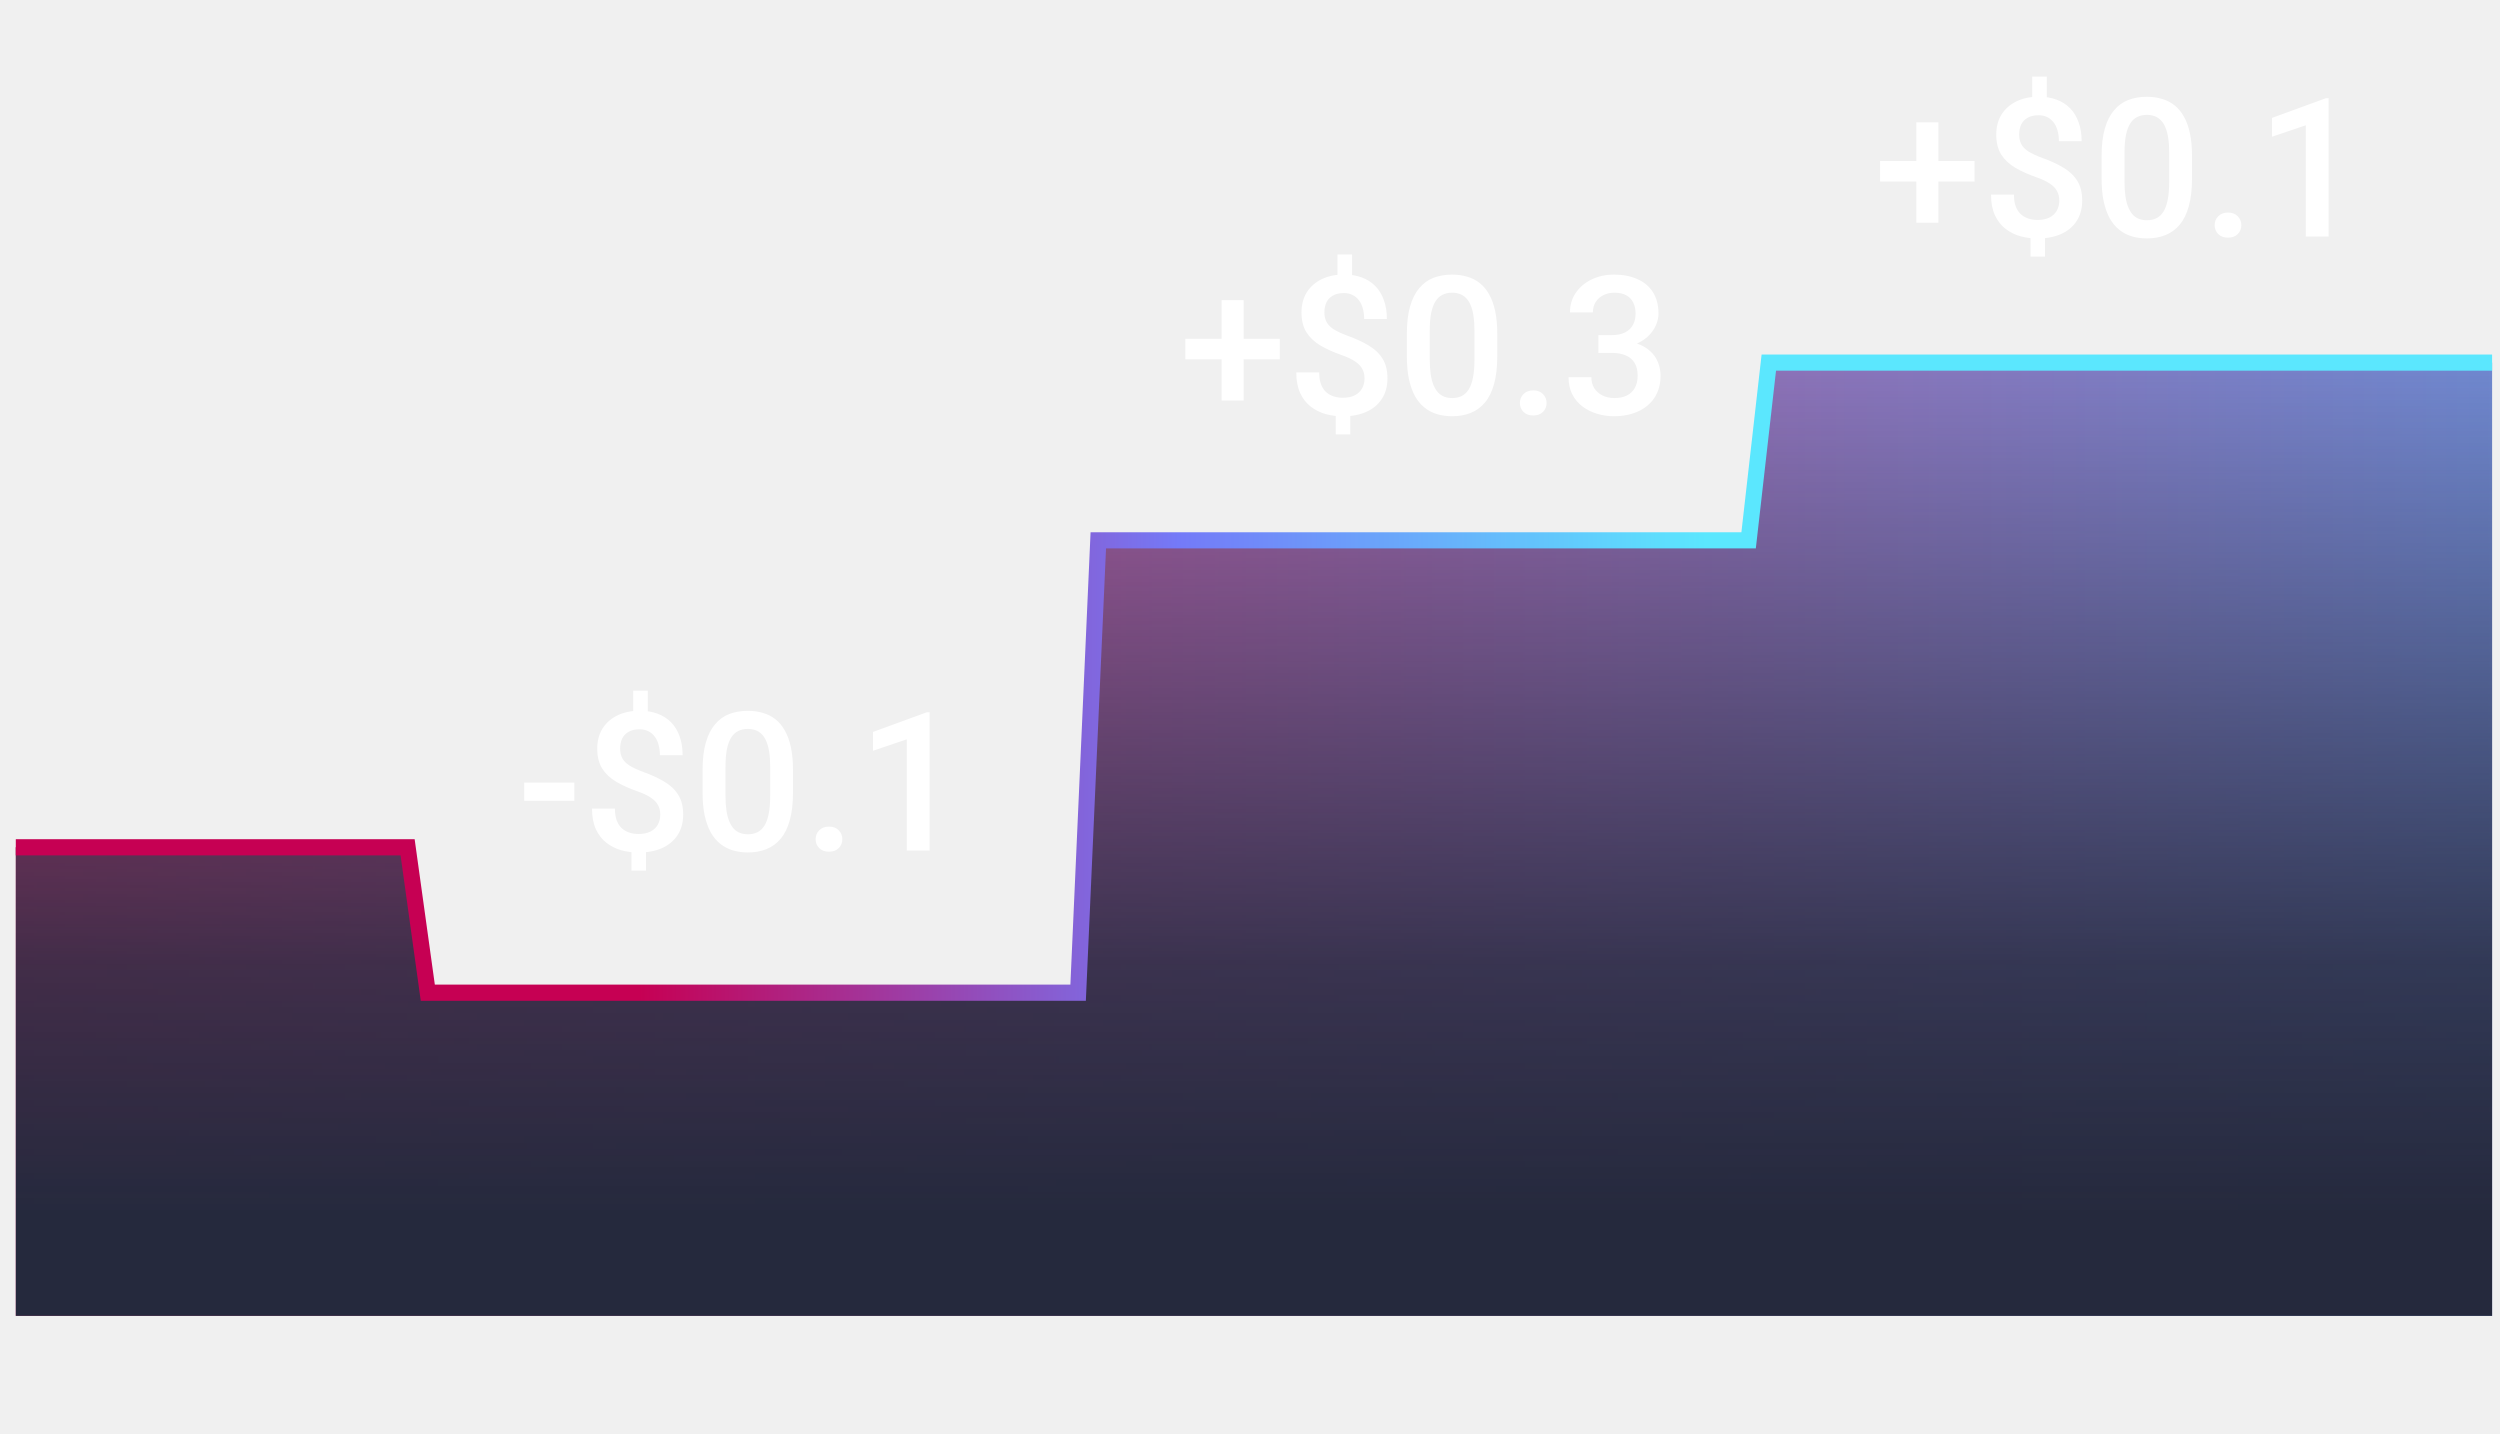
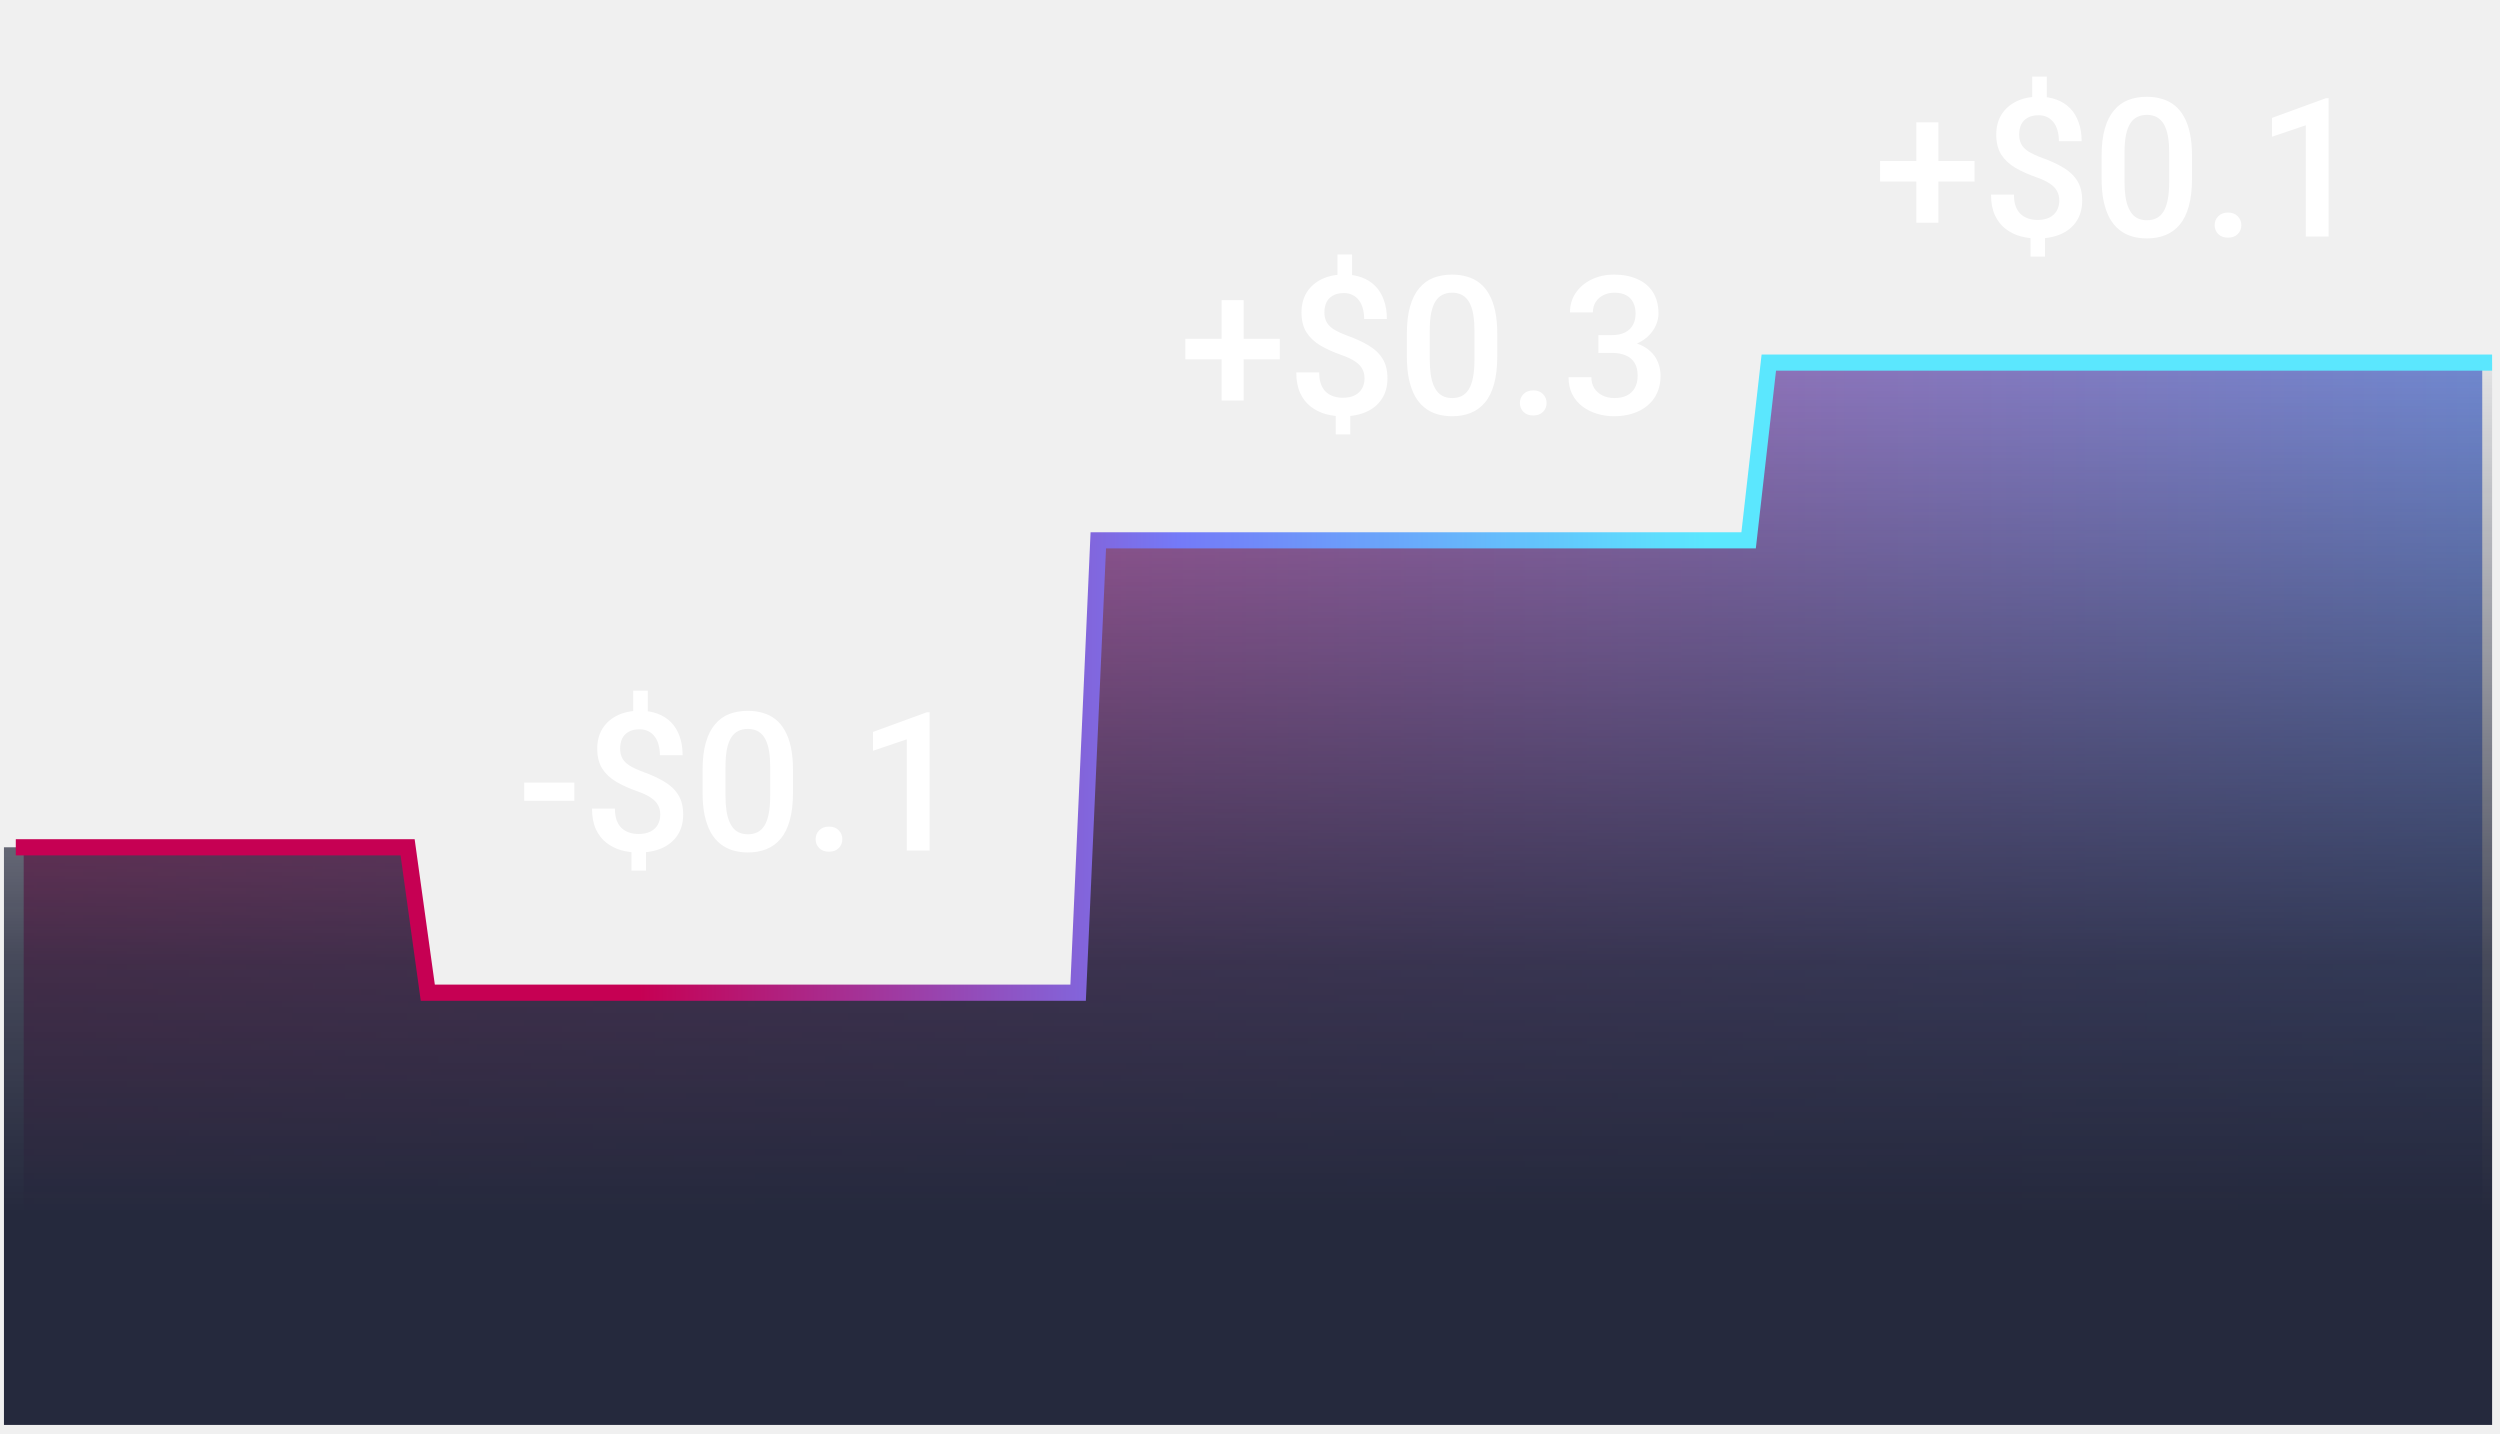
<svg xmlns="http://www.w3.org/2000/svg" width="211" height="121" viewBox="0 0 211 121" fill="none">
  <g clip-path="url(#clip0_22_2832)">
-     <path d="M90.993 83.785H36.106L34.402 71.512H1.333V111.057H211.333V30.603H185.083H149.288L147.583 45.603H92.697L90.993 83.785Z" fill="url(#paint0_linear_22_2832)" />
-     <path d="M90.993 83.785H36.106L34.402 71.512H1.333V111.057H211.333V30.603H185.083H149.288L147.583 45.603H92.697L90.993 83.785Z" fill="url(#paint1_linear_22_2832)" />
+     <path d="M90.993 83.785H36.106L34.402 71.512H2V102.5H209.5V30.603H185.083H149.288L147.583 45.603H92.697L90.993 83.785Z" fill="url(#paint0_linear_22_2832)" />
+     <path d="M90.993 83.785H36.106L34.402 71.512H-18.666V136H221.333V30.603H185.083H149.288L147.583 45.603H92.697L90.993 83.785Z" fill="url(#paint1_linear_22_2832)" />
    <path d="M1.333 71.512H34.402L36.106 83.785H90.993L92.697 45.603H147.583L149.288 30.603H185.083H211.333" stroke="url(#paint2_linear_22_2832)" stroke-width="1.364" />
    <path d="M48.472 66.05V67.585H44.245V66.05H48.472ZM54.672 58.292V60.681H53.442V58.292H54.672ZM54.52 71.34V73.481H53.298V71.34H54.52ZM55.727 68.759C55.727 68.45 55.663 68.181 55.535 67.952C55.413 67.718 55.21 67.507 54.928 67.321C54.646 67.129 54.267 66.951 53.793 66.786C53.111 66.546 52.515 66.277 52.004 65.979C51.498 65.675 51.103 65.302 50.821 64.86C50.544 64.412 50.406 63.856 50.406 63.19C50.406 62.535 50.555 61.968 50.853 61.488C51.157 61.009 51.577 60.639 52.115 60.378C52.653 60.117 53.282 59.986 54.001 59.986C54.555 59.986 55.053 60.069 55.495 60.234C55.943 60.399 56.324 60.641 56.638 60.961C56.952 61.28 57.192 61.675 57.357 62.143C57.527 62.607 57.612 63.139 57.612 63.741H55.695C55.695 63.401 55.655 63.097 55.575 62.831C55.501 62.559 55.389 62.33 55.239 62.143C55.09 61.952 54.909 61.805 54.696 61.704C54.488 61.603 54.251 61.552 53.985 61.552C53.607 61.552 53.295 61.624 53.05 61.768C52.805 61.906 52.624 62.098 52.507 62.343C52.395 62.588 52.339 62.868 52.339 63.182C52.339 63.486 52.398 63.752 52.515 63.981C52.632 64.21 52.832 64.418 53.114 64.604C53.402 64.785 53.796 64.969 54.297 65.156C54.984 65.401 55.578 65.675 56.078 65.979C56.584 66.277 56.973 66.647 57.245 67.089C57.522 67.526 57.66 68.077 57.66 68.743C57.66 69.43 57.501 70.014 57.181 70.493C56.867 70.972 56.425 71.337 55.855 71.588C55.29 71.833 54.632 71.955 53.881 71.955C53.407 71.955 52.936 71.894 52.467 71.771C52.004 71.644 51.583 71.436 51.205 71.148C50.826 70.861 50.525 70.48 50.302 70.006C50.078 69.526 49.966 68.94 49.966 68.248H51.9C51.9 68.663 51.956 69.01 52.067 69.287C52.179 69.564 52.331 69.782 52.523 69.942C52.715 70.102 52.928 70.216 53.162 70.285C53.402 70.355 53.642 70.389 53.881 70.389C54.281 70.389 54.616 70.323 54.888 70.189C55.165 70.051 55.373 69.859 55.511 69.614C55.655 69.364 55.727 69.079 55.727 68.759ZM66.929 64.996V66.897C66.929 67.808 66.838 68.586 66.657 69.231C66.481 69.87 66.226 70.389 65.89 70.789C65.555 71.188 65.153 71.481 64.684 71.668C64.22 71.854 63.701 71.947 63.126 71.947C62.668 71.947 62.241 71.889 61.847 71.771C61.458 71.654 61.107 71.47 60.793 71.22C60.478 70.97 60.209 70.647 59.986 70.253C59.767 69.854 59.597 69.377 59.474 68.823C59.357 68.269 59.298 67.627 59.298 66.897V64.996C59.298 64.08 59.389 63.307 59.57 62.679C59.751 62.045 60.01 61.531 60.345 61.137C60.681 60.737 61.08 60.447 61.544 60.266C62.012 60.085 62.534 59.994 63.11 59.994C63.573 59.994 63.999 60.053 64.388 60.17C64.782 60.282 65.134 60.46 65.443 60.705C65.757 60.95 66.023 61.27 66.242 61.664C66.466 62.053 66.636 62.524 66.753 63.078C66.87 63.627 66.929 64.266 66.929 64.996ZM65.003 67.169V64.708C65.003 64.245 64.977 63.837 64.923 63.486C64.87 63.129 64.79 62.828 64.684 62.583C64.582 62.333 64.455 62.13 64.3 61.976C64.146 61.816 63.97 61.701 63.773 61.632C63.576 61.557 63.355 61.52 63.11 61.52C62.811 61.52 62.545 61.579 62.311 61.696C62.076 61.808 61.879 61.989 61.719 62.239C61.56 62.49 61.437 62.82 61.352 63.23C61.272 63.635 61.232 64.128 61.232 64.708V67.169C61.232 67.638 61.259 68.051 61.312 68.408C61.365 68.764 61.445 69.071 61.552 69.326C61.658 69.577 61.786 69.784 61.935 69.95C62.09 70.109 62.265 70.227 62.462 70.301C62.665 70.376 62.886 70.413 63.126 70.413C63.429 70.413 63.698 70.355 63.933 70.237C64.167 70.12 64.364 69.934 64.524 69.678C64.684 69.417 64.804 69.079 64.883 68.663C64.963 68.248 65.003 67.75 65.003 67.169ZM68.839 70.829C68.839 70.53 68.94 70.28 69.142 70.078C69.345 69.87 69.619 69.766 69.965 69.766C70.317 69.766 70.591 69.87 70.788 70.078C70.99 70.28 71.092 70.53 71.092 70.829C71.092 71.127 70.99 71.377 70.788 71.58C70.591 71.782 70.317 71.883 69.965 71.883C69.619 71.883 69.345 71.782 69.142 71.58C68.94 71.377 68.839 71.127 68.839 70.829ZM78.459 60.114V71.787H76.533V62.399L73.68 63.366V61.776L78.227 60.114H78.459Z" fill="white" />
    <path d="M108.016 28.594V30.328H100.042V28.594H108.016ZM104.964 25.334V33.804H103.102V25.334H104.964ZM114.112 21.475V23.864H112.882V21.475H114.112ZM113.961 34.523V36.664H112.738V34.523H113.961ZM115.167 31.942C115.167 31.633 115.103 31.364 114.975 31.135C114.853 30.901 114.65 30.691 114.368 30.504C114.086 30.312 113.708 30.134 113.234 29.969C112.552 29.729 111.955 29.46 111.444 29.162C110.938 28.858 110.544 28.485 110.261 28.043C109.984 27.596 109.846 27.039 109.846 26.373C109.846 25.718 109.995 25.151 110.293 24.671C110.597 24.192 111.018 23.822 111.556 23.561C112.094 23.3 112.722 23.169 113.441 23.169C113.995 23.169 114.493 23.252 114.935 23.417C115.383 23.582 115.764 23.824 116.078 24.144C116.392 24.463 116.632 24.858 116.797 25.326C116.968 25.79 117.053 26.323 117.053 26.924H115.135C115.135 26.584 115.095 26.28 115.015 26.014C114.941 25.742 114.829 25.513 114.68 25.326C114.531 25.135 114.35 24.988 114.136 24.887C113.929 24.786 113.692 24.735 113.425 24.735C113.047 24.735 112.736 24.807 112.491 24.951C112.245 25.089 112.064 25.281 111.947 25.526C111.835 25.771 111.779 26.051 111.779 26.365C111.779 26.669 111.838 26.935 111.955 27.164C112.072 27.393 112.272 27.601 112.554 27.787C112.842 27.968 113.236 28.152 113.737 28.339C114.424 28.584 115.018 28.858 115.519 29.162C116.025 29.46 116.414 29.83 116.685 30.272C116.962 30.709 117.101 31.26 117.101 31.926C117.101 32.613 116.941 33.197 116.621 33.676C116.307 34.156 115.865 34.52 115.295 34.771C114.73 35.016 114.073 35.138 113.321 35.138C112.847 35.138 112.376 35.077 111.907 34.955C111.444 34.827 111.023 34.619 110.645 34.331C110.267 34.044 109.966 33.663 109.742 33.189C109.518 32.709 109.406 32.123 109.406 31.431H111.34C111.34 31.846 111.396 32.193 111.508 32.47C111.62 32.747 111.771 32.965 111.963 33.125C112.155 33.285 112.368 33.399 112.602 33.468C112.842 33.538 113.082 33.572 113.321 33.572C113.721 33.572 114.057 33.506 114.328 33.372C114.605 33.234 114.813 33.042 114.951 32.797C115.095 32.547 115.167 32.262 115.167 31.942ZM126.369 28.179V30.081C126.369 30.991 126.279 31.769 126.098 32.414C125.922 33.053 125.666 33.572 125.331 33.972C124.995 34.371 124.593 34.664 124.124 34.851C123.661 35.037 123.141 35.13 122.566 35.13C122.108 35.13 121.682 35.072 121.288 34.955C120.899 34.837 120.547 34.654 120.233 34.403C119.919 34.153 119.65 33.831 119.426 33.436C119.207 33.037 119.037 32.56 118.915 32.006C118.797 31.452 118.739 30.81 118.739 30.081V28.179C118.739 27.263 118.829 26.49 119.01 25.862C119.191 25.228 119.45 24.714 119.785 24.32C120.121 23.92 120.521 23.63 120.984 23.449C121.453 23.268 121.975 23.177 122.55 23.177C123.013 23.177 123.44 23.236 123.828 23.353C124.223 23.465 124.574 23.643 124.883 23.888C125.197 24.133 125.464 24.453 125.682 24.847C125.906 25.236 126.076 25.707 126.193 26.261C126.311 26.81 126.369 27.449 126.369 28.179ZM124.444 30.352V27.891C124.444 27.428 124.417 27.02 124.364 26.669C124.31 26.312 124.231 26.011 124.124 25.766C124.023 25.516 123.895 25.313 123.741 25.159C123.586 24.999 123.41 24.884 123.213 24.815C123.016 24.741 122.795 24.703 122.55 24.703C122.252 24.703 121.985 24.762 121.751 24.879C121.517 24.991 121.32 25.172 121.16 25.422C121 25.673 120.877 26.003 120.792 26.413C120.712 26.818 120.672 27.311 120.672 27.891V30.352C120.672 30.821 120.699 31.234 120.752 31.591C120.805 31.948 120.885 32.254 120.992 32.51C121.098 32.76 121.226 32.968 121.375 33.133C121.53 33.292 121.706 33.41 121.903 33.484C122.105 33.559 122.326 33.596 122.566 33.596C122.87 33.596 123.139 33.538 123.373 33.42C123.607 33.303 123.804 33.117 123.964 32.861C124.124 32.6 124.244 32.262 124.324 31.846C124.404 31.431 124.444 30.933 124.444 30.352ZM128.279 34.012C128.279 33.713 128.38 33.463 128.582 33.261C128.785 33.053 129.059 32.949 129.405 32.949C129.757 32.949 130.031 33.053 130.228 33.261C130.431 33.463 130.532 33.713 130.532 34.012C130.532 34.31 130.431 34.56 130.228 34.763C130.031 34.965 129.757 35.066 129.405 35.066C129.059 35.066 128.785 34.965 128.582 34.763C128.38 34.56 128.279 34.31 128.279 34.012ZM134.903 28.283H136.053C136.501 28.283 136.871 28.206 137.164 28.051C137.462 27.897 137.683 27.683 137.827 27.412C137.971 27.14 138.043 26.829 138.043 26.477C138.043 26.11 137.976 25.795 137.843 25.534C137.715 25.268 137.518 25.063 137.252 24.919C136.991 24.775 136.658 24.703 136.253 24.703C135.912 24.703 135.603 24.773 135.326 24.911C135.054 25.044 134.839 25.236 134.679 25.486C134.519 25.731 134.439 26.024 134.439 26.365H132.506C132.506 25.747 132.668 25.199 132.993 24.719C133.318 24.24 133.76 23.864 134.319 23.593C134.884 23.316 135.518 23.177 136.221 23.177C136.972 23.177 137.627 23.302 138.187 23.553C138.751 23.798 139.191 24.165 139.505 24.655C139.819 25.145 139.976 25.753 139.976 26.477C139.976 26.807 139.899 27.143 139.745 27.484C139.59 27.825 139.361 28.136 139.057 28.419C138.754 28.696 138.376 28.922 137.923 29.098C137.47 29.268 136.945 29.353 136.349 29.353H134.903V28.283ZM134.903 29.785V28.73H136.349C137.031 28.73 137.611 28.81 138.091 28.97C138.575 29.13 138.97 29.351 139.273 29.633C139.577 29.91 139.798 30.227 139.936 30.584C140.08 30.941 140.152 31.319 140.152 31.718C140.152 32.262 140.054 32.747 139.856 33.173C139.665 33.593 139.39 33.95 139.033 34.243C138.677 34.536 138.258 34.757 137.779 34.907C137.305 35.056 136.788 35.13 136.229 35.13C135.728 35.13 135.249 35.061 134.791 34.922C134.333 34.784 133.922 34.579 133.56 34.307C133.198 34.03 132.91 33.687 132.697 33.277C132.49 32.861 132.386 32.382 132.386 31.838H134.311C134.311 32.185 134.391 32.491 134.551 32.757C134.716 33.018 134.945 33.223 135.238 33.372C135.536 33.522 135.877 33.596 136.261 33.596C136.666 33.596 137.015 33.524 137.308 33.38C137.601 33.237 137.824 33.023 137.979 32.741C138.139 32.459 138.218 32.118 138.218 31.718C138.218 31.266 138.131 30.898 137.955 30.616C137.779 30.334 137.529 30.126 137.204 29.993C136.879 29.854 136.495 29.785 136.053 29.785H134.903Z" fill="white" />
    <path d="M166.653 13.587V15.32H158.679V13.587H166.653ZM163.601 10.327V18.796H161.739V10.327H163.601ZM172.749 6.467V8.856H171.519V6.467H172.749ZM172.597 19.515V21.657H171.375V19.515H172.597ZM173.804 16.934C173.804 16.625 173.74 16.357 173.612 16.127C173.49 15.893 173.287 15.683 173.005 15.496C172.723 15.304 172.344 15.126 171.87 14.961C171.188 14.721 170.592 14.452 170.081 14.154C169.574 13.85 169.18 13.477 168.898 13.035C168.621 12.588 168.483 12.031 168.483 11.365C168.483 10.71 168.632 10.143 168.93 9.663C169.234 9.184 169.654 8.814 170.192 8.553C170.73 8.292 171.359 8.161 172.078 8.161C172.632 8.161 173.13 8.244 173.572 8.409C174.02 8.574 174.4 8.817 174.715 9.136C175.029 9.456 175.269 9.85 175.434 10.319C175.604 10.782 175.69 11.315 175.69 11.917H173.772C173.772 11.576 173.732 11.272 173.652 11.006C173.578 10.734 173.466 10.505 173.316 10.319C173.167 10.127 172.986 9.98 172.773 9.879C172.565 9.778 172.328 9.727 172.062 9.727C171.684 9.727 171.372 9.799 171.127 9.943C170.882 10.082 170.701 10.273 170.584 10.518C170.472 10.763 170.416 11.043 170.416 11.357C170.416 11.661 170.475 11.927 170.592 12.156C170.709 12.385 170.909 12.593 171.191 12.78C171.479 12.961 171.873 13.145 172.374 13.331C173.061 13.576 173.655 13.85 174.155 14.154C174.661 14.452 175.05 14.822 175.322 15.264C175.599 15.701 175.737 16.253 175.737 16.918C175.737 17.606 175.578 18.189 175.258 18.668C174.944 19.148 174.502 19.512 173.932 19.763C173.367 20.008 172.709 20.13 171.958 20.13C171.484 20.13 171.013 20.069 170.544 19.947C170.081 19.819 169.66 19.611 169.282 19.323C168.903 19.036 168.602 18.655 168.379 18.181C168.155 17.701 168.043 17.116 168.043 16.423H169.977C169.977 16.838 170.033 17.185 170.144 17.462C170.256 17.739 170.408 17.957 170.6 18.117C170.792 18.277 171.005 18.391 171.239 18.46C171.479 18.53 171.718 18.564 171.958 18.564C172.358 18.564 172.693 18.498 172.965 18.365C173.242 18.226 173.45 18.034 173.588 17.789C173.732 17.539 173.804 17.254 173.804 16.934ZM185.006 13.171V15.073C185.006 15.984 184.915 16.761 184.734 17.406C184.559 18.045 184.303 18.564 183.967 18.964C183.632 19.363 183.229 19.656 182.761 19.843C182.297 20.029 181.778 20.122 181.203 20.122C180.745 20.122 180.318 20.064 179.924 19.947C179.535 19.829 179.184 19.646 178.87 19.395C178.555 19.145 178.286 18.823 178.063 18.429C177.844 18.029 177.674 17.552 177.551 16.998C177.434 16.444 177.375 15.803 177.375 15.073V13.171C177.375 12.255 177.466 11.482 177.647 10.854C177.828 10.22 178.087 9.706 178.422 9.312C178.758 8.912 179.157 8.622 179.621 8.441C180.089 8.26 180.611 8.169 181.187 8.169C181.65 8.169 182.076 8.228 182.465 8.345C182.859 8.457 183.211 8.635 183.52 8.88C183.834 9.125 184.1 9.445 184.319 9.839C184.543 10.228 184.713 10.7 184.83 11.254C184.947 11.802 185.006 12.441 185.006 13.171ZM183.08 15.344V12.883C183.08 12.42 183.054 12.012 183 11.661C182.947 11.304 182.867 11.003 182.761 10.758C182.66 10.508 182.532 10.305 182.377 10.151C182.223 9.991 182.047 9.877 181.85 9.807C181.653 9.733 181.432 9.695 181.187 9.695C180.888 9.695 180.622 9.754 180.388 9.871C180.153 9.983 179.956 10.164 179.796 10.415C179.637 10.665 179.514 10.995 179.429 11.405C179.349 11.81 179.309 12.303 179.309 12.883V15.344C179.309 15.813 179.336 16.226 179.389 16.583C179.442 16.94 179.522 17.246 179.629 17.502C179.735 17.752 179.863 17.96 180.012 18.125C180.167 18.285 180.342 18.402 180.54 18.477C180.742 18.551 180.963 18.588 181.203 18.588C181.506 18.588 181.775 18.53 182.01 18.413C182.244 18.295 182.441 18.109 182.601 17.853C182.761 17.592 182.881 17.254 182.96 16.838C183.04 16.423 183.08 15.925 183.08 15.344ZM186.916 19.004C186.916 18.706 187.017 18.455 187.219 18.253C187.422 18.045 187.696 17.941 188.042 17.941C188.394 17.941 188.668 18.045 188.865 18.253C189.068 18.455 189.169 18.706 189.169 19.004C189.169 19.302 189.068 19.552 188.865 19.755C188.668 19.957 188.394 20.058 188.042 20.058C187.696 20.058 187.422 19.957 187.219 19.755C187.017 19.552 186.916 19.302 186.916 19.004ZM196.536 8.289V19.963H194.61V10.574L191.758 11.541V9.951L196.304 8.289H196.536Z" fill="white" />
  </g>
  <defs>
-     <linearGradient id="paint0_linear_22_2832" x1="-94.121" y1="68.78" x2="211.333" y2="68.78" gradientUnits="userSpaceOnUse">
+     <linearGradient id="paint0_linear_22_2832" x1="-94.121" y1="68.78" x2="211.334" y2="68.78" gradientUnits="userSpaceOnUse">
      <stop offset="0.296" stop-color="#E23D83" />
      <stop offset="1" stop-color="#748FDA" />
    </linearGradient>
    <linearGradient id="paint1_linear_22_2832" x1="106.333" y1="26.512" x2="106.333" y2="102.396" gradientUnits="userSpaceOnUse">
      <stop stop-color="#25293D" stop-opacity="0" />
      <stop offset="0.721" stop-color="#25293D" stop-opacity="0.84" />
      <stop offset="1" stop-color="#25293D" />
    </linearGradient>
    <linearGradient id="paint2_linear_22_2832" x1="1.356" y1="53.785" x2="212.383" y2="53.785" gradientUnits="userSpaceOnUse">
      <stop offset="0.249" stop-color="#C60053" />
      <stop offset="0.465" stop-color="#747AF8" />
      <stop offset="0.676" stop-color="#5BE7FE" />
    </linearGradient>
    <clipPath id="clip0_22_2832">
      <rect width="210" height="120" fill="white" transform="translate(0.333496 0.266357)" />
    </clipPath>
  </defs>
</svg>
